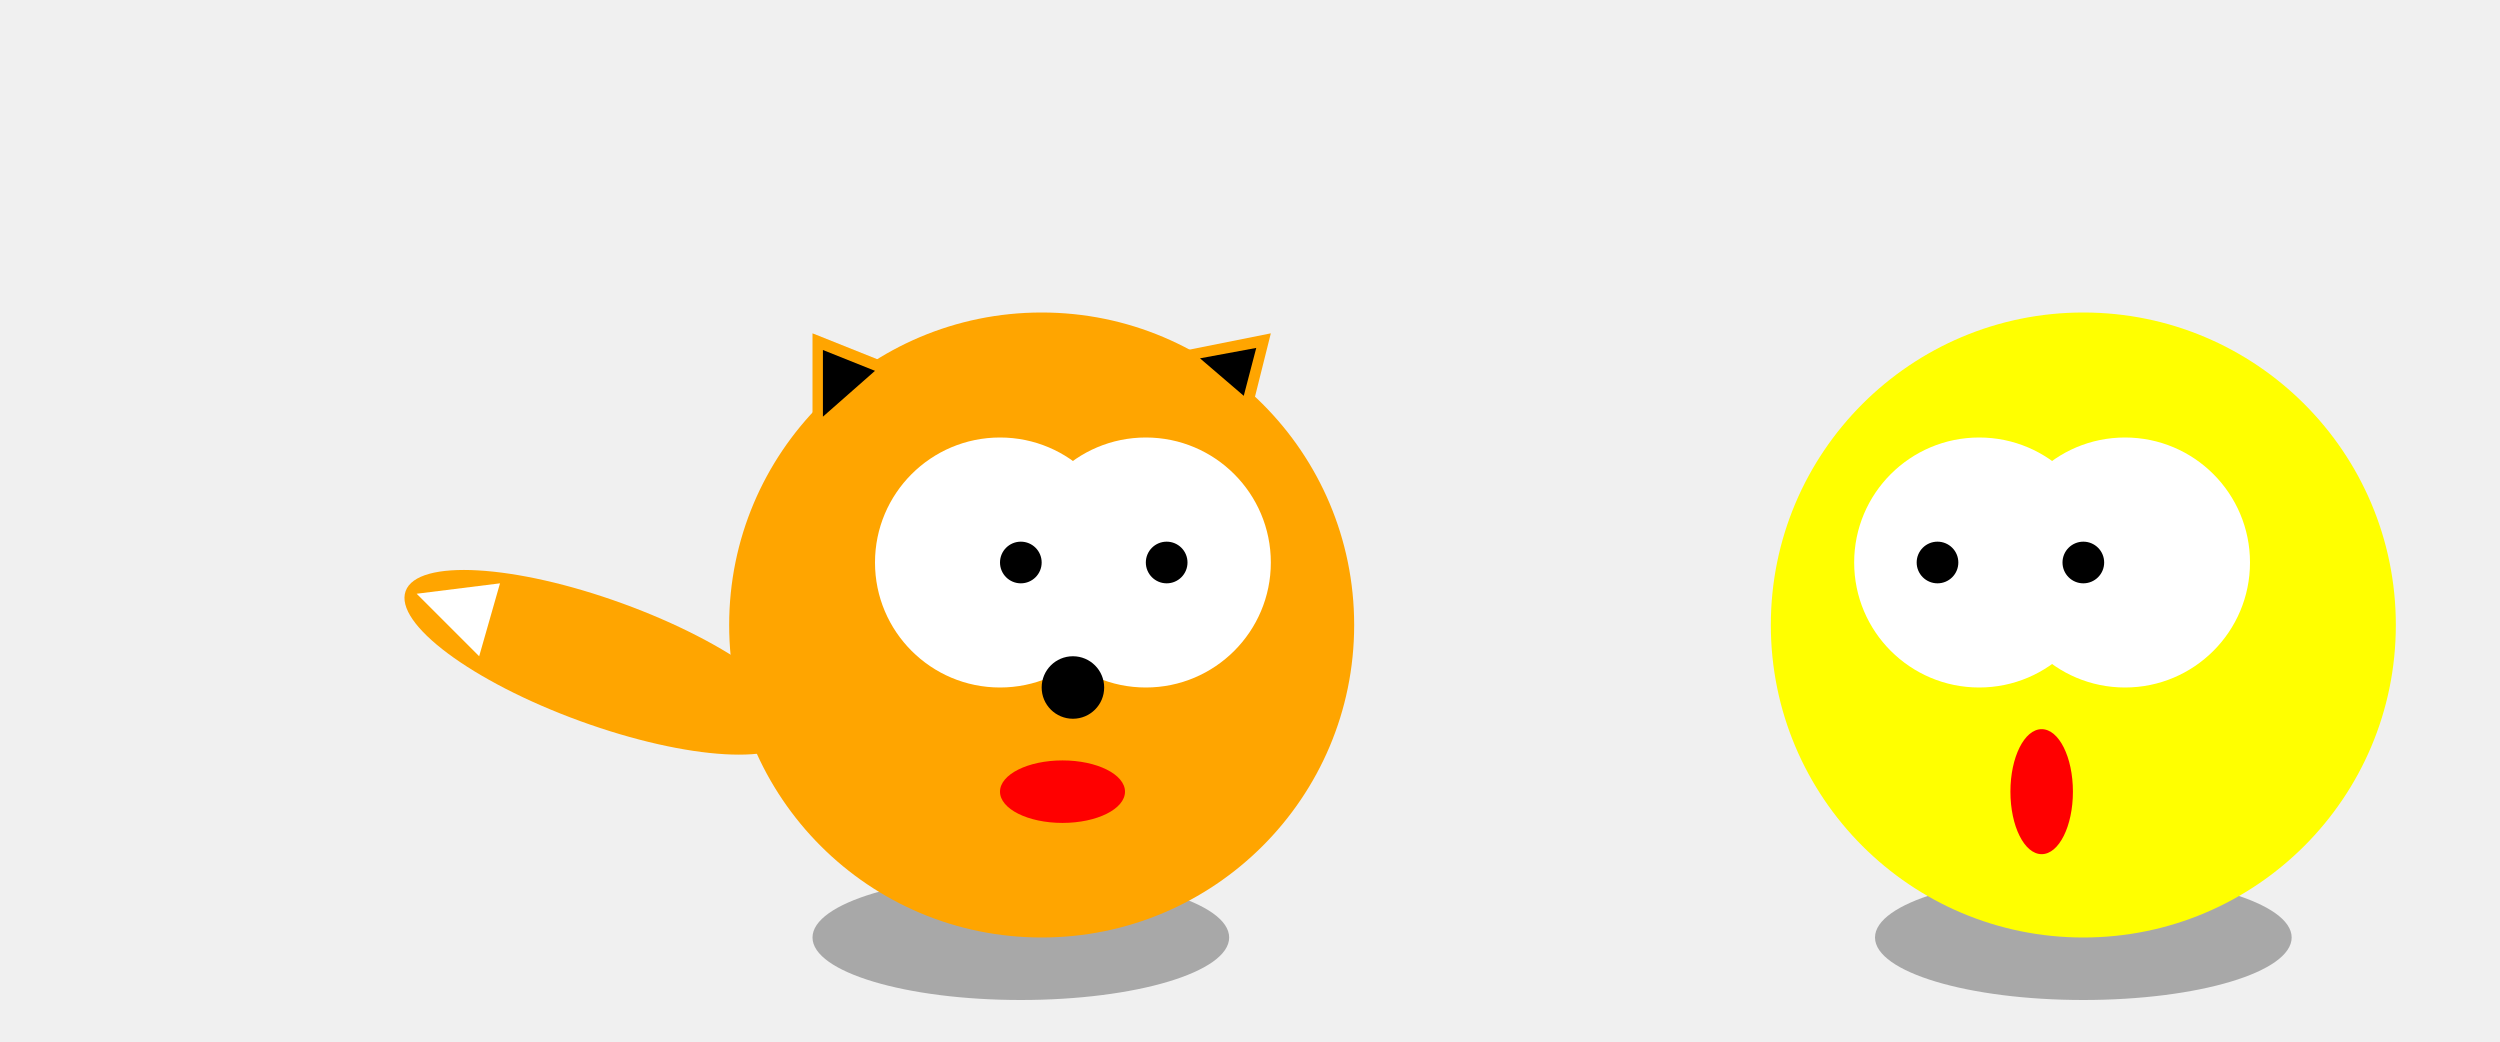
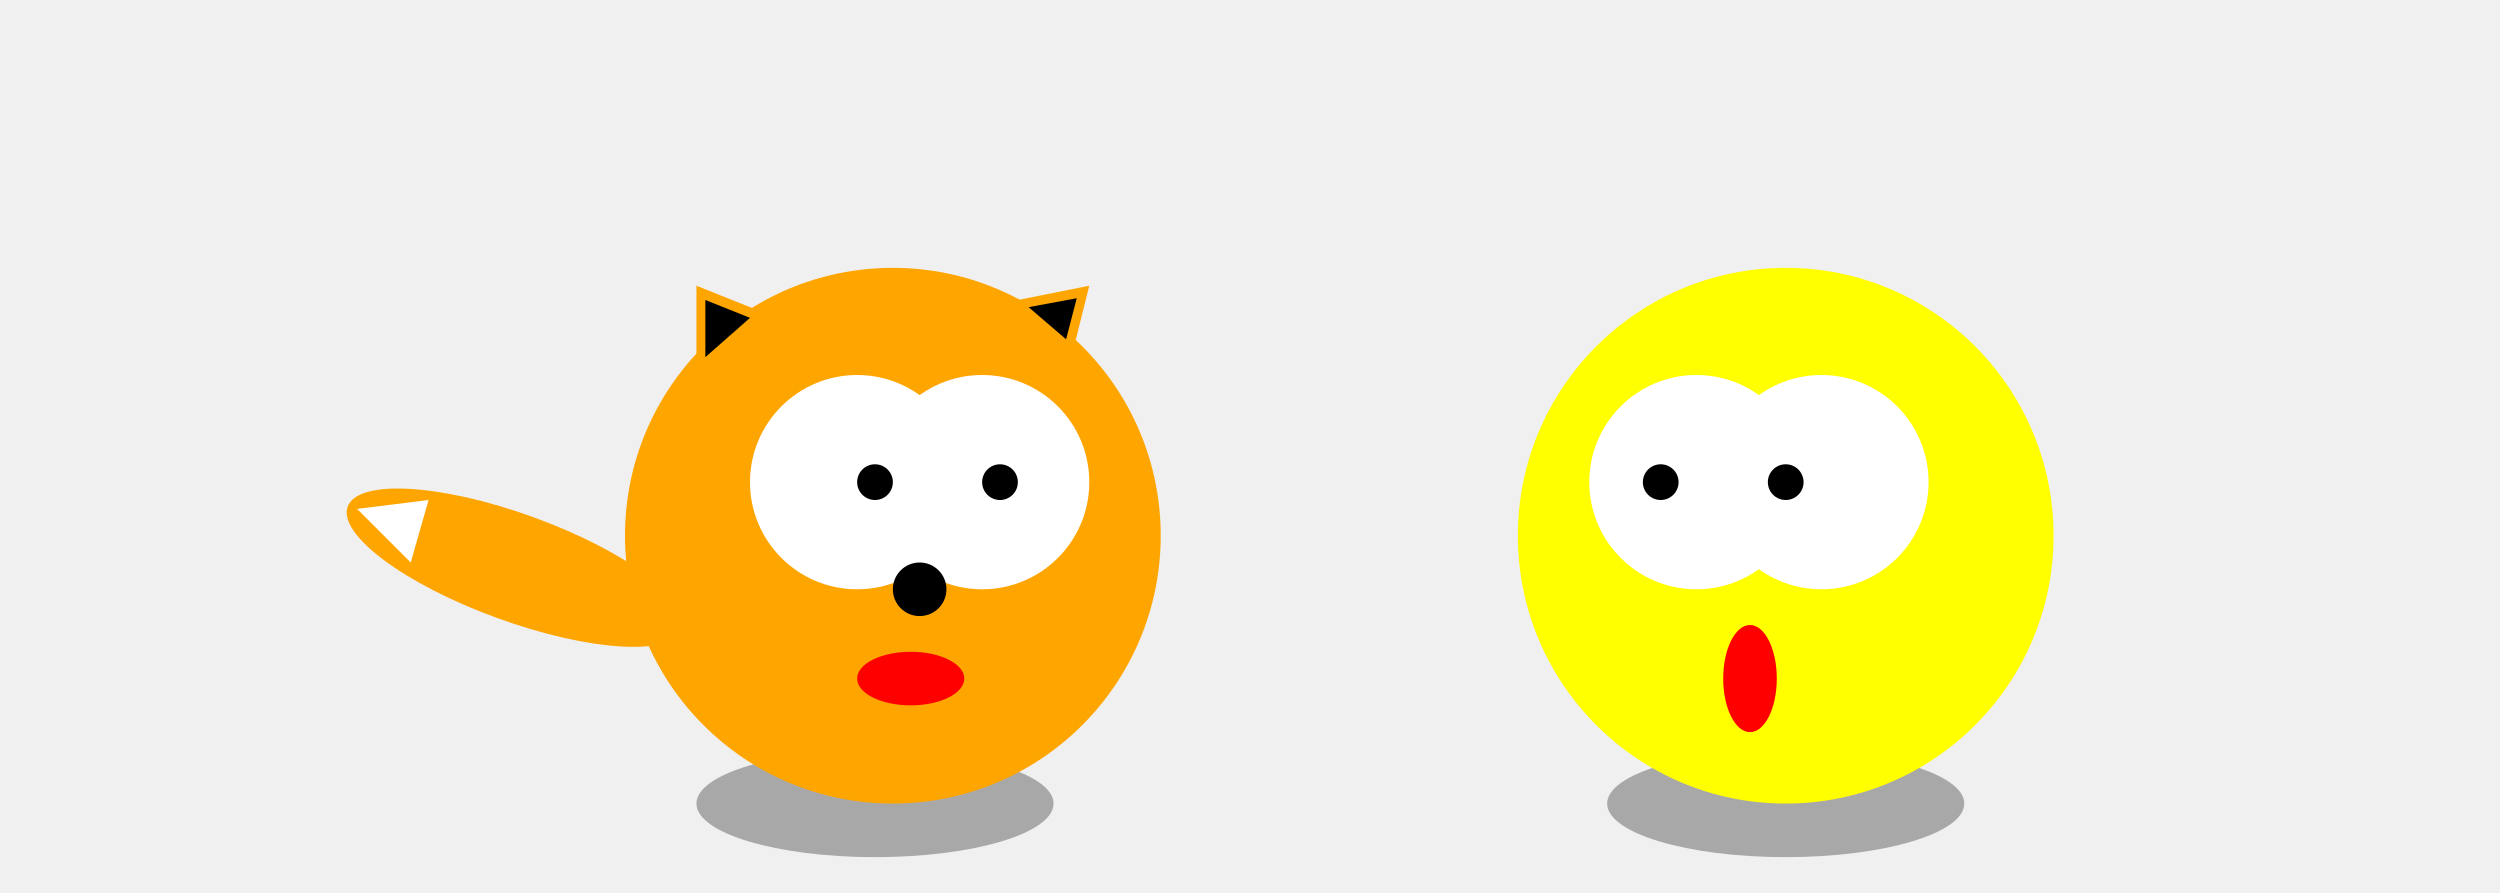
- <svg xmlns="http://www.w3.org/2000/svg" width="1200" height="500">
+ <svg xmlns="http://www.w3.org/2000/svg" width="1400" height="500">
  <ellipse cx="490" cy="450" rx="100" ry="30" fill="black" opacity="0.3" />
  <circle cx="500" cy="300" r="150" fill="orange" />
  <circle cx="550" cy="270" r="60" fill="white" />
  <circle cx="480" cy="270" r="60" fill="white" />
  <circle cx="560" cy="270" r="10" fill="black" />
  <circle cx="490" cy="270" r="10" fill="black" />
  <circle cx="515" cy="330" r="15" fill="black" />
  <ellipse cx="510" cy="380" rx="30" ry="15" fill="red" />
  <polygon points="390,200 390,160 490,200" fill="orange" />
  <polygon points="395,200 395,168 420,178" fill="black" />
  <polygon points="600,200 570,168 610,160" fill="orange" />
  <polygon points="597,190 576,172 603,167" fill="black" />
  <ellipse cx="380" cy="200" rx="100" ry="30" transform="rotate(20 0 0)" fill="orange" />
  <polygon points="200,285 240,280 230,315" fill="white" />
  <ellipse cx="1000" cy="450" rx="100" ry="30" fill="black" opacity="0.3" />
  <circle cx="1000" cy="300" r="150" fill="yellow" />
  <circle cx="950" cy="270" r="60" fill="white" />
  <circle cx="1020" cy="270" r="60" fill="white" />
  <circle cx="1000" cy="270" r="10" fill="black" />
  <circle cx="930" cy="270" r="10" fill="black" />
  <ellipse cx="980" cy="380" rx="15" ry="30" fill="red" />
</svg>
